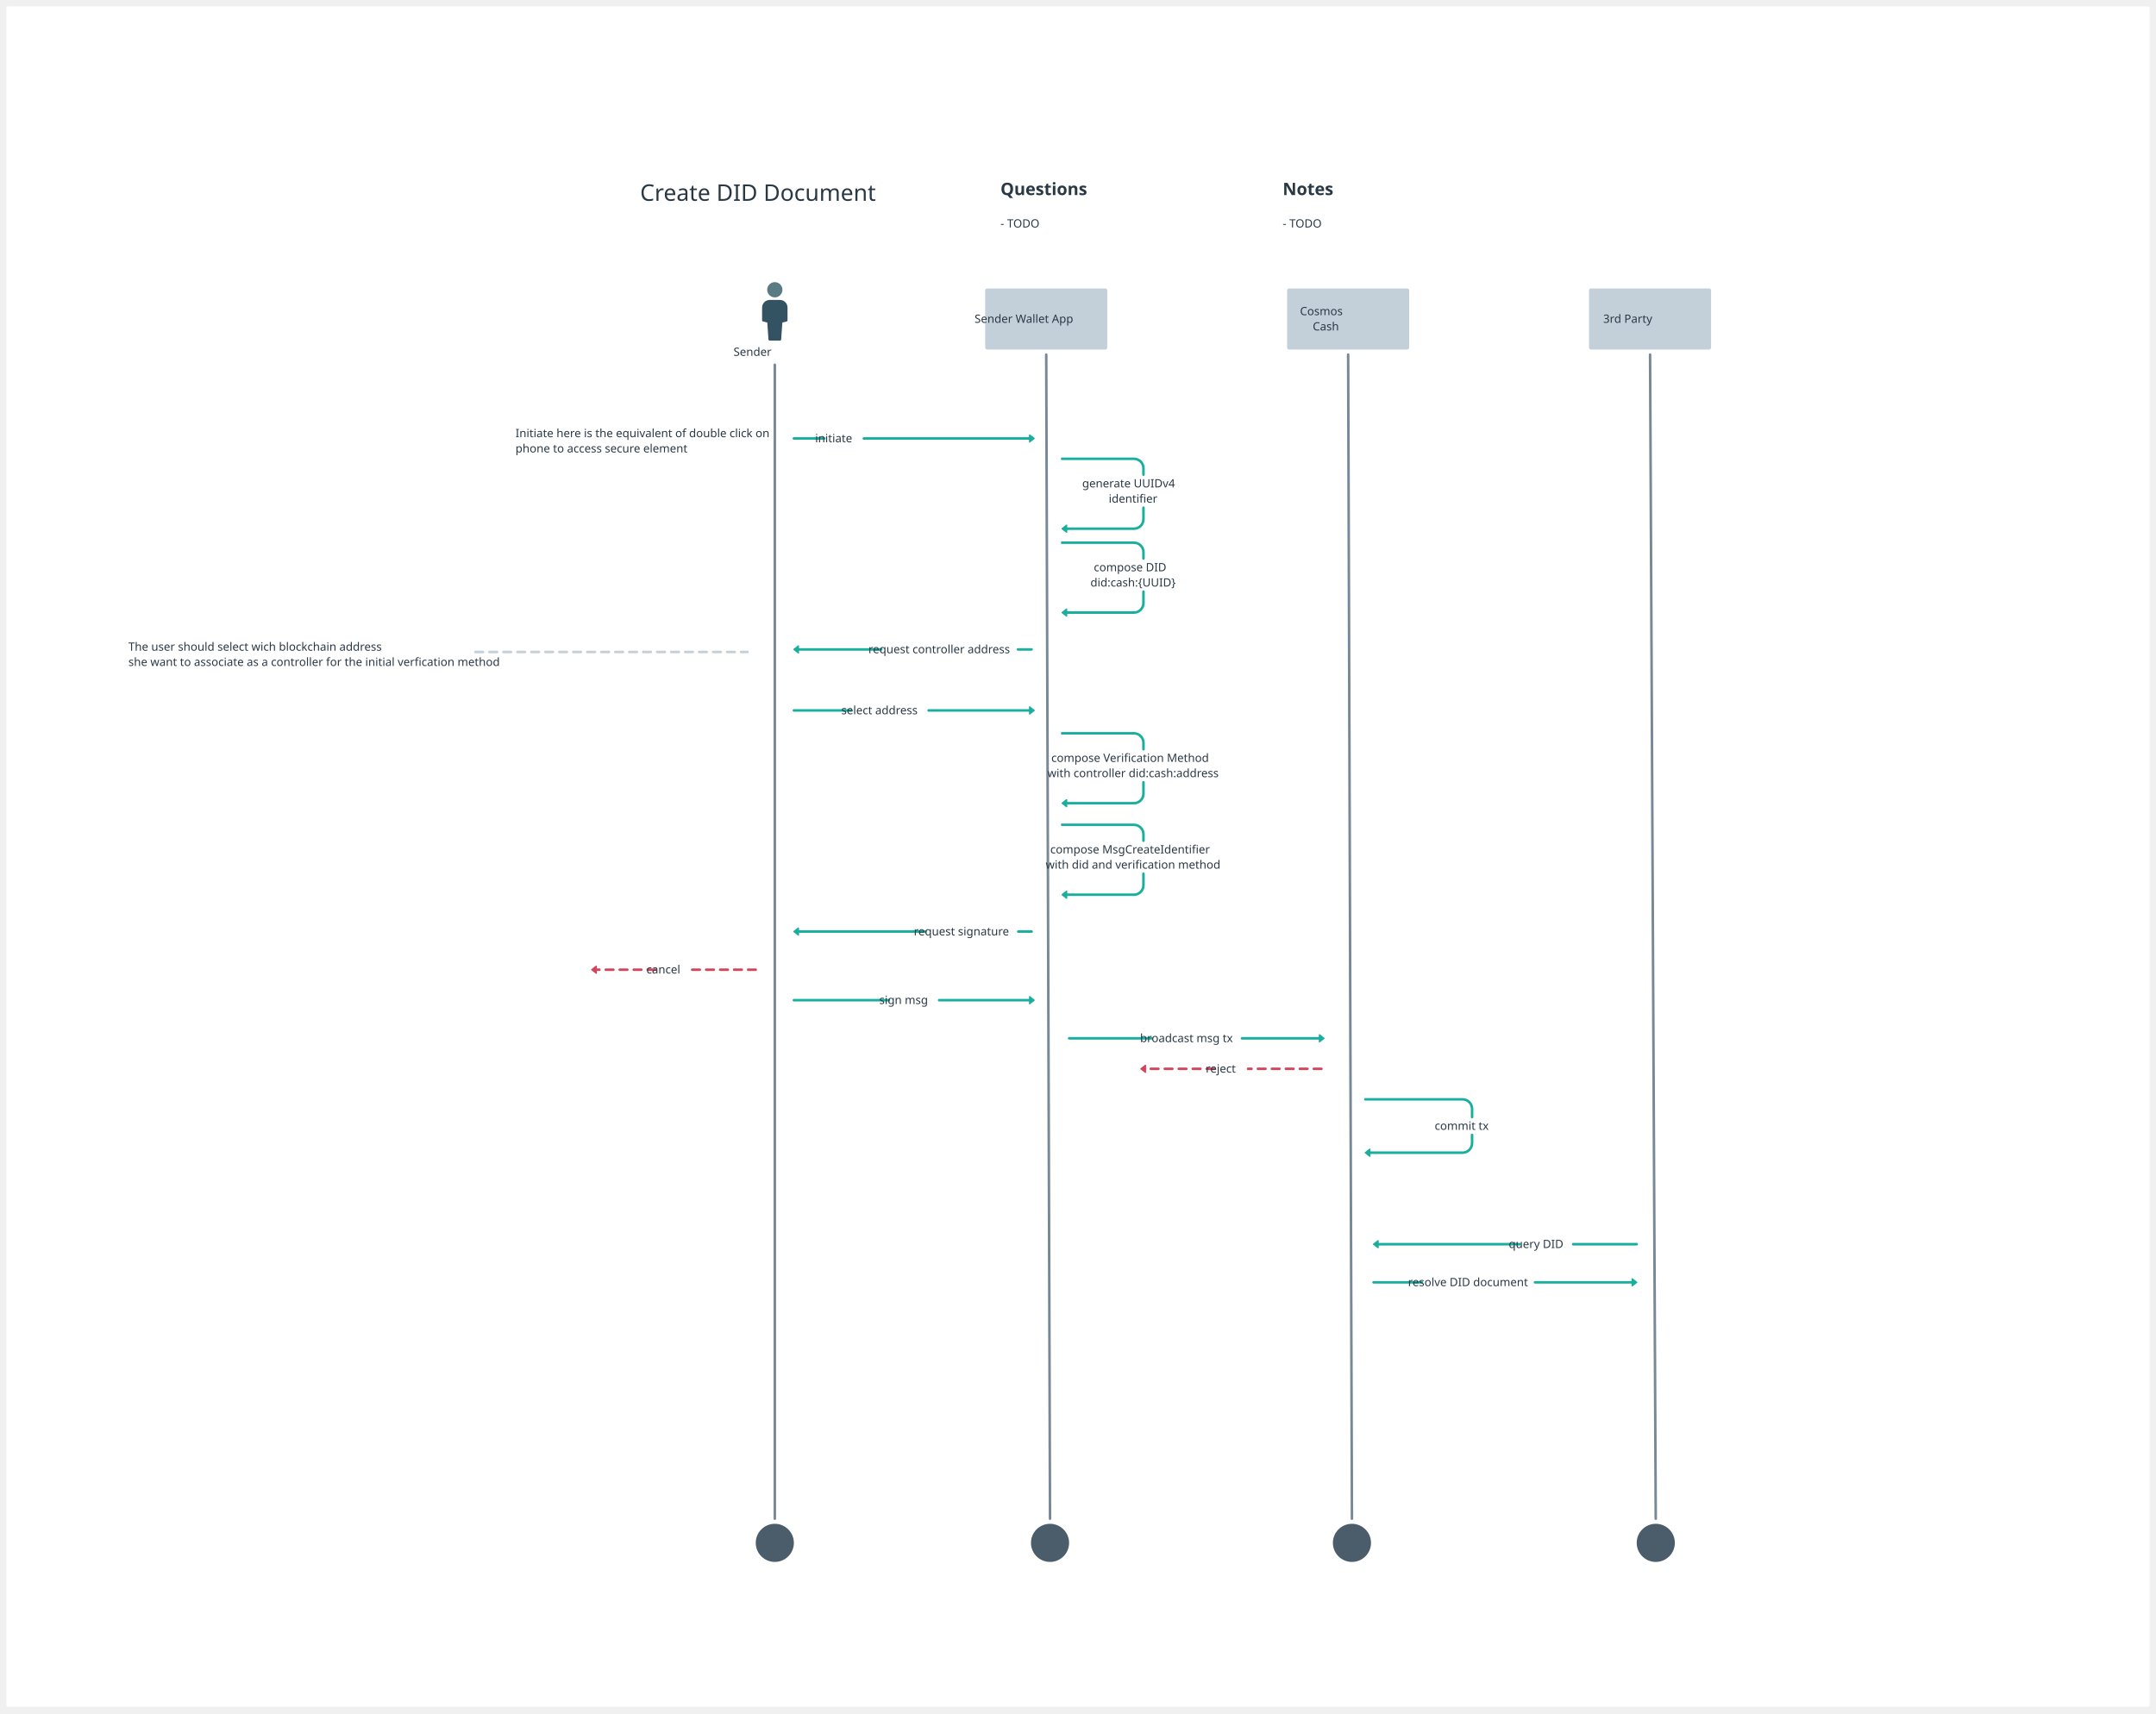
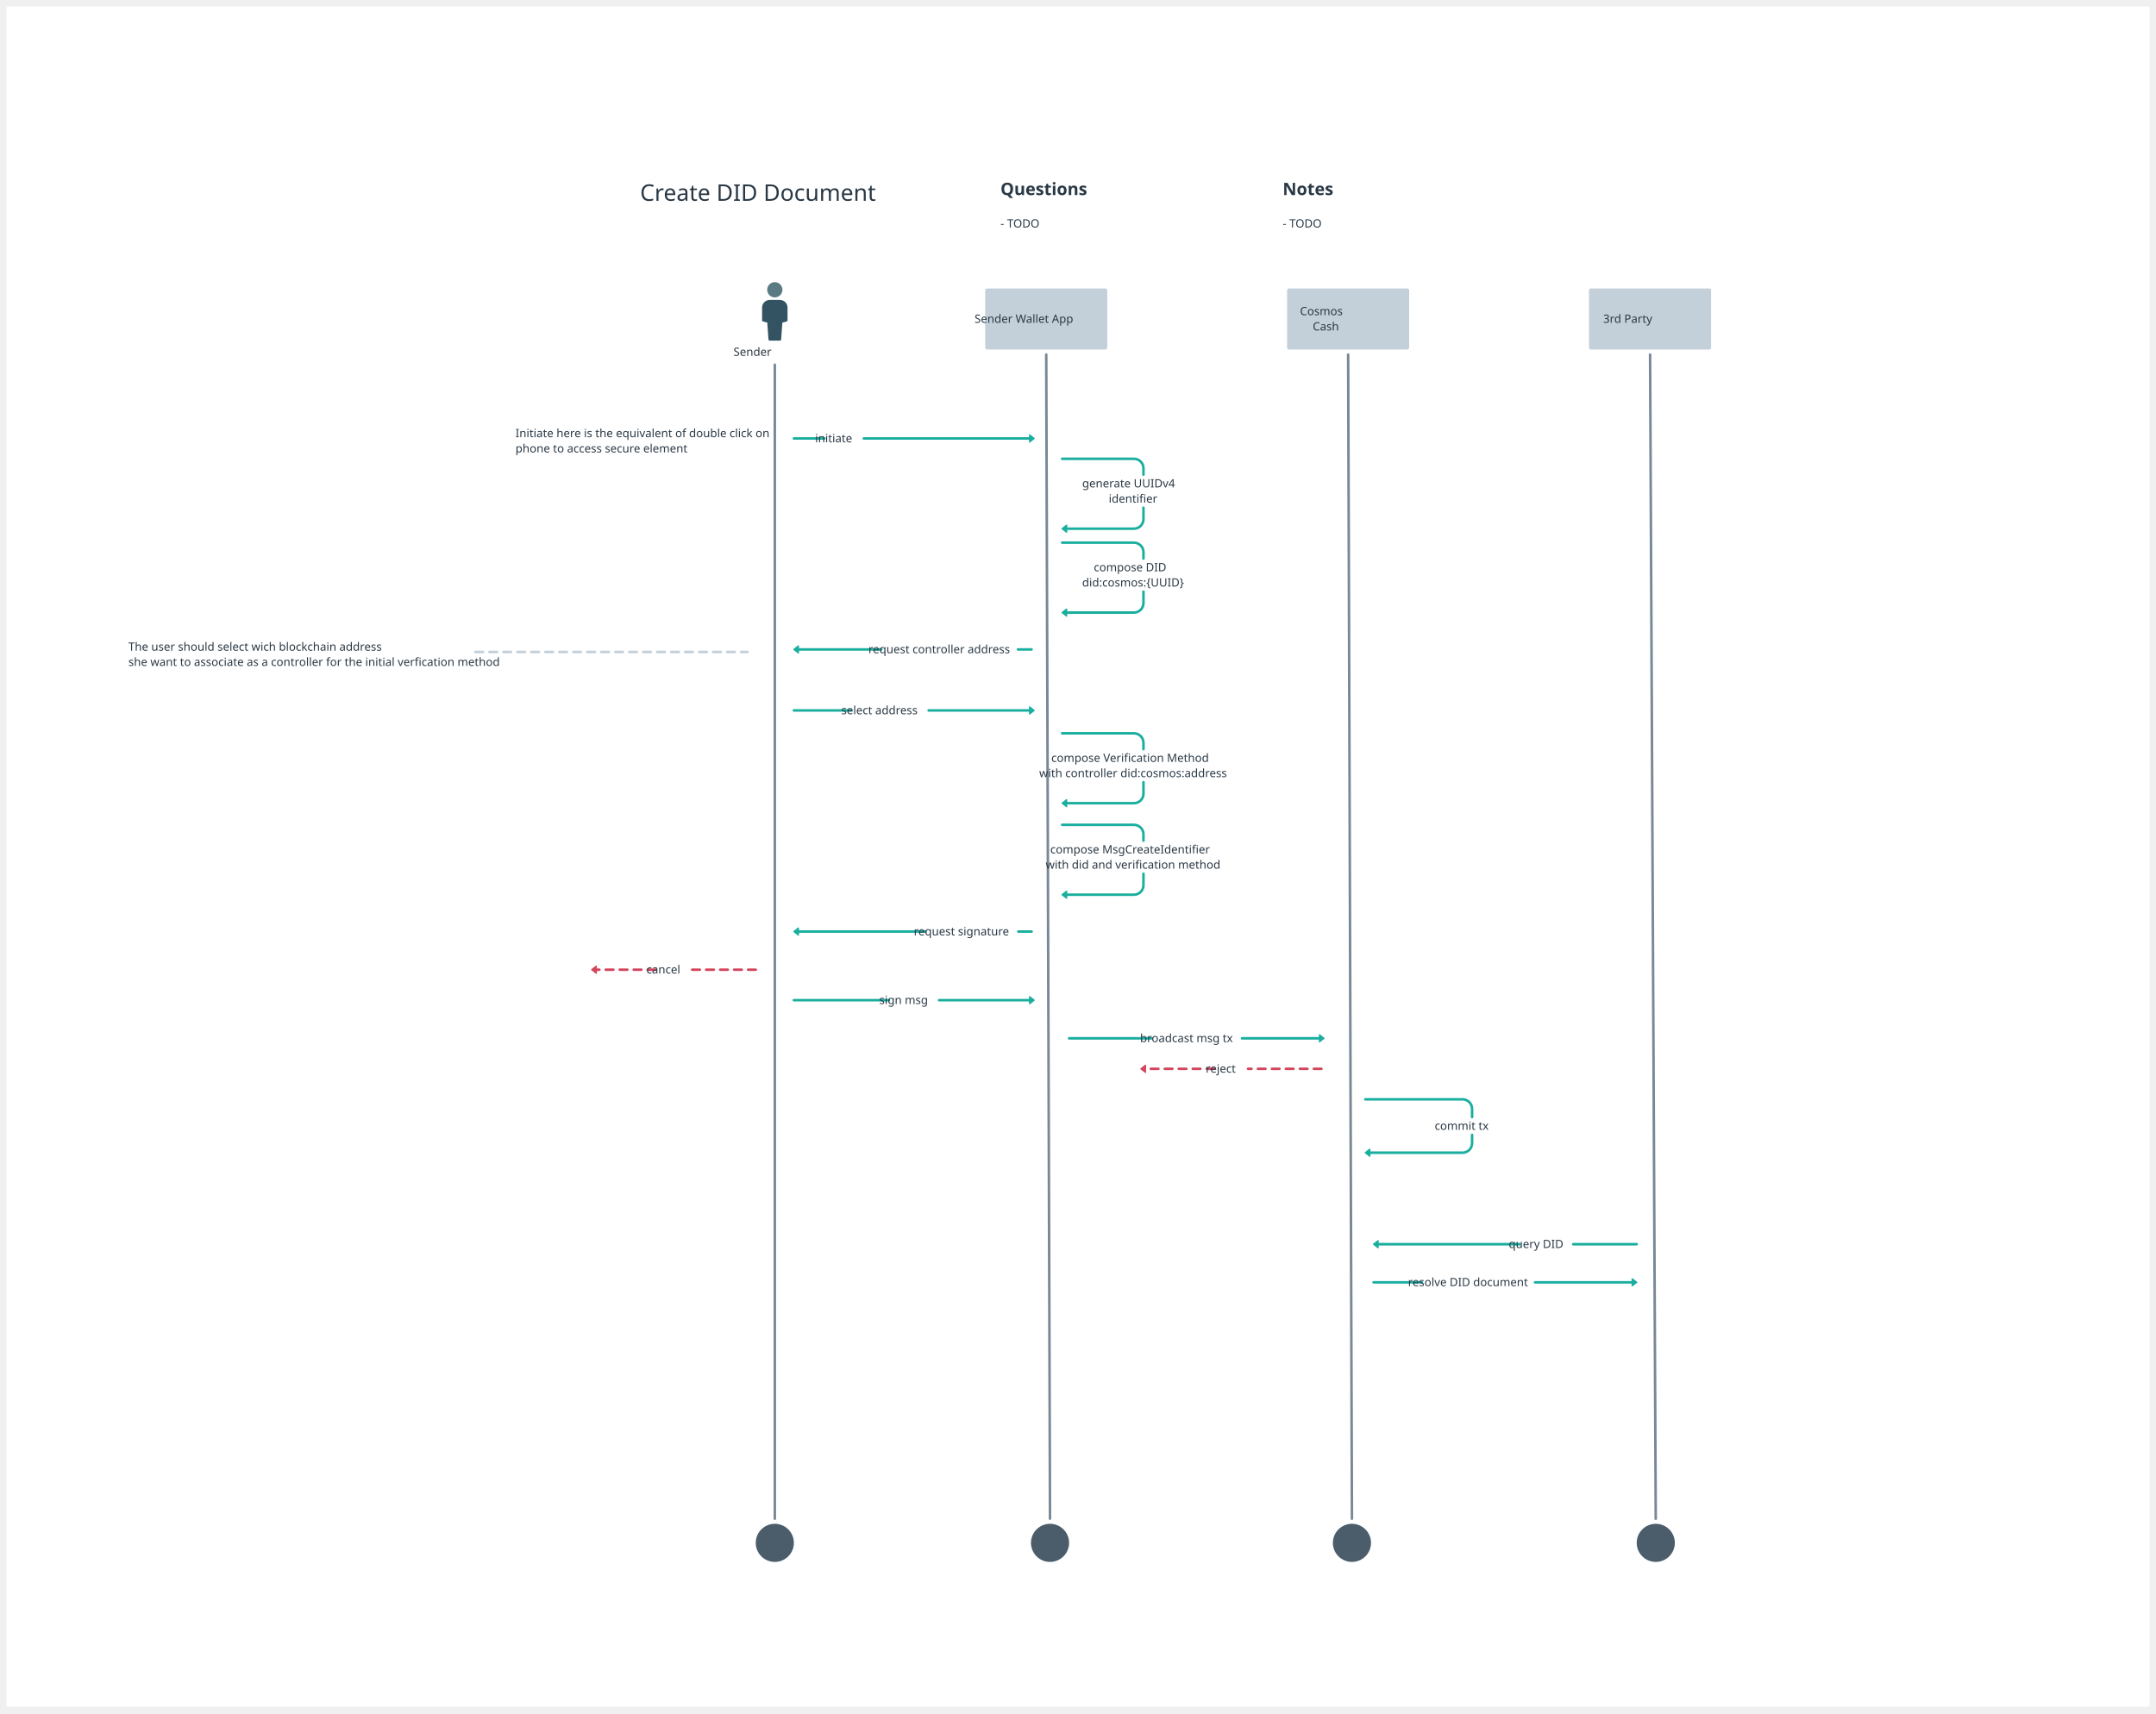
<svg xmlns="http://www.w3.org/2000/svg" version="1.1" viewBox="-1459 -946 3392 2696" width="3392px" height="2696px">
  <defs>
    <style>@font-face{
    font-family:"DIN Next";
    font-weight: 400;
    src:url("https://whimsical.com/fonts/139e8e25-0eea-4cb4-a5d4-79048803e73d.eot?#iefix");
    src:url("https://whimsical.com/fonts/139e8e25-0eea-4cb4-a5d4-79048803e73d.eot?#iefix") format("eot"),url("https://whimsical.com/fonts/094b15e3-94bd-435b-a595-d40edfde661a.woff2") format("woff2"),url("https://whimsical.com/fonts/7e5fbe11-4858-4bd1-9ec6-a1d9f9d227aa.woff") format("woff"),url("https://whimsical.com/fonts/0f11eff9-9f05-46f5-9703-027c510065d7.ttf") format("truetype"),url("https://whimsical.com/fonts/48b61978-3f30-4274-823c-5cdcd1876918.svg#48b61978-3f30-4274-823c-5cdcd1876918") format("svg");
}
@font-face{
    font-family:"DIN Next";
    font-weight: 400;
    font-style: italic;
    src:url("https://whimsical.com/fonts/df24d5e8-5087-42fd-99b1-b16042d666c8.eot?#iefix");
    src:url("https://whimsical.com/fonts/df24d5e8-5087-42fd-99b1-b16042d666c8.eot?#iefix") format("eot"),url("https://whimsical.com/fonts/46251881-ffe9-4bfb-99c7-d6ce3bebaf3e.woff2") format("woff2"),url("https://whimsical.com/fonts/790ebbf2-62c5-4a32-946f-99d405f9243e.woff") format("woff"),url("https://whimsical.com/fonts/d28199e6-0f4a-42df-97f4-606701c6f75a.ttf") format("truetype"),url("https://whimsical.com/fonts/37a462c0-d86e-492c-b9ab-35e6bd417f6c.svg#37a462c0-d86e-492c-b9ab-35e6bd417f6c") format("svg");
}
@font-face{
    font-weight: 500;
    font-family:"DIN Next";
    src:url("https://whimsical.com/fonts/c5b058fc-55ce-4e06-a175-5c7d9a7e90f4.eot?#iefix");
    src:url("https://whimsical.com/fonts/c5b058fc-55ce-4e06-a175-5c7d9a7e90f4.eot?#iefix") format("eot"),url("https://whimsical.com/fonts/7b29ae40-30ff-4f99-a2b9-cde88669fa2f.woff2") format("woff2"),url("https://whimsical.com/fonts/bf73077c-e354-4562-a085-f4703eb1d653.woff") format("woff"),url("https://whimsical.com/fonts/0ffa6947-5317-4d07-b525-14d08a028821.ttf") format("truetype"),url("https://whimsical.com/fonts/9e423e45-5450-4991-a157-dbe6cf61eb4e.svg#9e423e45-5450-4991-a157-dbe6cf61eb4e") format("svg");
}
@font-face{
    font-family:"DIN Next";
    font-weight: 500;
    font-style: italic;
    src:url("https://whimsical.com/fonts/9897c008-fd65-48a4-afc7-36de2fea97b9.eot?#iefix");
    src:url("https://whimsical.com/fonts/9897c008-fd65-48a4-afc7-36de2fea97b9.eot?#iefix") format("eot"),url("https://whimsical.com/fonts/c7717981-647d-4b76-8817-33062e42d11f.woff2") format("woff2"),url("https://whimsical.com/fonts/b852cd4c-1255-40b1-a2be-73a9105b0155.woff") format("woff"),url("https://whimsical.com/fonts/821b00ad-e741-4e2d-af1a-85594367c8a2.ttf") format("truetype"),url("https://whimsical.com/fonts/d3e3b689-a6b0-45f2-b279-f5e194f87409.svg#d3e3b689-a6b0-45f2-b279-f5e194f87409") format("svg");
}
@font-face{
    font-weight: 700;
    font-family:"DIN Next";
    src:url("https://whimsical.com/fonts/81cd3b08-fd39-4ae3-8d05-9d24709eba84.eot?#iefix");
    src:url("https://whimsical.com/fonts/81cd3b08-fd39-4ae3-8d05-9d24709eba84.eot?#iefix") format("eot"),url("https://whimsical.com/fonts/31704504-4671-47a6-a61e-397f07410d91.woff2") format("woff2"),url("https://whimsical.com/fonts/b8a280da-481f-44a0-8d9c-1bc64bd7227c.woff") format("woff"),url("https://whimsical.com/fonts/276d122a-0fab-447b-9fc0-5d7fb0eafce2.ttf") format("truetype"),url("https://whimsical.com/fonts/8fb8273a-8213-4928-808b-b5bfaf3fd7e9.svg#8fb8273a-8213-4928-808b-b5bfaf3fd7e9") format("svg");
}
@font-face{
    font-family:"DIN Next";
    font-weight: 700;
    font-style: italic;
    src:url("https://whimsical.com/fonts/00cc6df3-ed32-4004-8dd8-1c576600a408.eot?#iefix");
    src:url("https://whimsical.com/fonts/00cc6df3-ed32-4004-8dd8-1c576600a408.eot?#iefix") format("eot"),url("https://whimsical.com/fonts/4132c4c8-680c-4d6d-9251-a2da38503bbd.woff2") format("woff2"),url("https://whimsical.com/fonts/366401fe-6df4-47be-8f55-8a411cff0dd2.woff") format("woff"),url("https://whimsical.com/fonts/dbe4f7ba-fc16-44a6-a577-571620e9edaf.ttf") format("truetype"),url("https://whimsical.com/fonts/f874edca-ee87-4ccf-8b1d-921fbc3c1c36.svg#f874edca-ee87-4ccf-8b1d-921fbc3c1c36") format("svg");
}

@font-face {
    font-family: 'PFDINMonoPro';
    src:url('https://whimsical.com/fonts/PFDINMonoPro-Regular.woff') format('woff');
    font-weight: 400;
}
@font-face {
    font-family: 'PFDINMonoPro';
    src:url('https://whimsical.com/fonts/PFDINMonoPro-Italic.woff') format('woff');
    font-style: italic;
    font-weight: 400;
}
@font-face {
    font-family: 'PFDINMonoPro';
    src:url('https://whimsical.com/fonts/PFDINMonoPro-Bold.woff') format('woff');
    font-weight: 700;
}
@font-face {
    font-family: 'PFDINMonoPro';
    src:url('https://whimsical.com/fonts/PFDINMonoPro-BoldItalic.woff') format('woff');
    font-style: italic;
    font-weight: 700;
}
* {-webkit-font-smoothing: auto; -moz-osx-font-smoothing: auto;}@media print { svg { width: 100%; height: 100%; } }</style>
    <filter id="fill-shadow" x="-100%" y="-100%" width="300%" height="300%">
      <feGaussianBlur in="SourceAlpha" stdDeviation="6" />
      <feOffset result="offsetblur" dx="0" dy="2" />
      <feComponentTransfer result="s0">
        <feFuncA type="linear" slope="0.16" />
      </feComponentTransfer>
      <feMerge>
        <feMergeNode in="s0" />
        <feMergeNode in="SourceGraphic" />
      </feMerge>
    </filter>
    <filter id="fill-light-shadow" x="-100%" y="-100%" width="300%" height="300%">
      <feGaussianBlur in="SourceAlpha" stdDeviation="6" />
      <feOffset result="offsetblur" dx="0" dy="2" />
      <feComponentTransfer result="s0">
        <feFuncA type="linear" slope="0.04" />
      </feComponentTransfer>
      <feMerge>
        <feMergeNode in="s0" />
        <feMergeNode in="SourceGraphic" />
      </feMerge>
    </filter>
    <filter id="image-shadow" x="-100%" y="-100%" width="300%" height="300%">
      <feGaussianBlur in="SourceAlpha" stdDeviation="8" />
      <feOffset result="offsetblur" dx="0" dy="3" />
      <feComponentTransfer result="s0">
        <feFuncA type="linear" slope="0.06" />
      </feComponentTransfer>
      <feMerge>
        <feMergeNode in="s0" />
        <feMergeNode in="SourceGraphic" />
      </feMerge>
    </filter>
    <filter id="frame-shadow" x="-100%" y="-100%" width="300%" height="300%">
      <feGaussianBlur in="SourceAlpha" stdDeviation="8" />
      <feOffset result="offsetblur" dx="0" dy="3" />
      <feComponentTransfer result="s0">
        <feFuncA type="linear" slope="0.06" />
      </feComponentTransfer>
      <feMerge>
        <feMergeNode in="s0" />
        <feMergeNode in="SourceGraphic" />
      </feMerge>
    </filter>
    <filter id="badge-shadow" x="-100%" y="-100%" width="300%" height="300%">
      <feGaussianBlur in="SourceAlpha" stdDeviation="6" />
      <feOffset result="offsetblur" dx="0" dy="2" />
      <feComponentTransfer result="s0">
        <feFuncA type="linear" slope="0.08" />
      </feComponentTransfer>
      <feMerge>
        <feMergeNode in="s0" />
        <feMergeNode in="SourceGraphic" />
      </feMerge>
    </filter>
  </defs>
  <g>
    <g>
      <rect x="-1449" y="-936" width="3372" height="2676" rx="3" ry="3" fill="#FFFFFF" />
    </g>
    <g>
      <g>
        <g>
          <text y="-666" font-style="normal" font-size="27" font-weight="bold" fill="#293845" width="70" xml:space="preserve" x="559" font-family="DIN Next, sans-serif" height="36">
            <tspan x="559" y="-639" text-anchor="start" style="white-space:pre;">Notes</tspan>
          </text>
        </g>
      </g>
      <g>
        <g>
          <text y="-606" font-style="normal" font-size="18" font-weight="normal" fill="#293845" width="55" xml:space="preserve" x="559" font-family="DIN Next, sans-serif" height="24">
            <tspan x="559" y="-588" text-anchor="start" style="white-space:pre;">- TODO</tspan>
          </text>
        </g>
      </g>
      <g>
        <g>
          <g>
            <g>
              <circle cx="1146" cy="1482" r="30" fill="#4B5C6B" />
            </g>
          </g>
          <g>
            <g>
              <rect x="1041" y="-492" width="192" height="96" rx="3" ry="3" fill="#C3CFD9" />
              <text y="-456" font-style="normal" font-size="18" font-weight="normal" fill="#293845" width="168" xml:space="preserve" x="1053" font-family="DIN Next, sans-serif" height="24">
                <tspan x="1137" y="-438" text-anchor="middle" style="white-space:pre;">3rd Party</tspan>
              </text>
            </g>
          </g>
          <g>
            <g>
              <line stroke="#788896" fill="none" stroke-linejoin="round" y1="-388" stroke-linecap="round" stroke-width="4" x1="1137.039" y2="1444" x2="1145.961" />
            </g>
          </g>
        </g>
      </g>
      <g>
        <g>
          <text y="60" font-style="normal" font-size="18" font-weight="normal" fill="#293845" width="538" xml:space="preserve" x="-1257" font-family="DIN Next, sans-serif" height="48">
            <tspan x="-1257" y="78" text-anchor="start" style="white-space:pre;">The user should select wich blockchain address</tspan>
            <tspan x="-1257" y="102" text-anchor="start" style="white-space:pre;">she want to associate as a controller for the initial verfication method</tspan>
          </text>
        </g>
      </g>
      <g>
        <g>
          <text y="-666" font-style="normal" font-size="27" font-weight="bold" fill="#293845" width="120" xml:space="preserve" x="115" font-family="DIN Next, sans-serif" height="36">
            <tspan x="115" y="-639" text-anchor="start" style="white-space:pre;">Questions</tspan>
          </text>
        </g>
      </g>
      <g>
        <g>
          <text y="-606" font-style="normal" font-size="18" font-weight="normal" fill="#293845" width="55" xml:space="preserve" x="115" font-family="DIN Next, sans-serif" height="24">
            <tspan x="115" y="-588" text-anchor="start" style="white-space:pre;">- TODO</tspan>
          </text>
        </g>
      </g>
      <g>
        <g>
          <text y="-276" font-style="normal" font-size="18" font-weight="normal" fill="#293845" width="370" xml:space="preserve" x="-648" font-family="DIN Next, sans-serif" height="48">
            <tspan x="-648" y="-258" text-anchor="start" style="white-space:pre;">Initiate here is the equivalent of double click on </tspan>
            <tspan x="-648" y="-234" text-anchor="start" style="white-space:pre;">phone to access secure element</tspan>
          </text>
        </g>
      </g>
      <g>
        <g>
          <text y="-666" font-style="normal" font-size="36" font-weight="normal" fill="#293845" width="332" xml:space="preserve" x="-452" font-family="DIN Next, sans-serif" height="48">
            <tspan x="-452" y="-630" text-anchor="start" style="white-space:pre;">Create DID Document</tspan>
          </text>
        </g>
      </g>
      <g>
        <g>
          <g>
            <g>
              <circle cx="193" cy="1482" r="30" fill="#4B5C6B" />
            </g>
          </g>
          <g>
            <g>
              <rect x="91" y="-492" width="192" height="96" rx="3" ry="3" fill="#C3CFD9" />
              <text y="-456" font-style="normal" font-size="18" font-weight="normal" fill="#293845" width="168" xml:space="preserve" x="103" font-family="DIN Next, sans-serif" height="24">
                <tspan x="187" y="-438" text-anchor="middle" style="white-space:pre;">Sender Wallet App</tspan>
              </text>
            </g>
          </g>
          <g>
            <g>
              <line stroke="#788896" fill="none" stroke-linejoin="round" y1="-388" stroke-linecap="round" stroke-width="4" x1="187.026" y2="1444" x2="192.974" />
            </g>
          </g>
        </g>
      </g>
      <g>
        <g>
          <g>
            <g>
              <line stroke="#788896" fill="none" stroke-linejoin="round" y1="-388" stroke-linecap="round" stroke-width="4" x1="662.026" y2="1444" x2="667.974" />
            </g>
          </g>
          <g>
            <g>
              <circle cx="668" cy="1482" r="30" fill="#4B5C6B" />
            </g>
          </g>
          <g>
            <g>
              <rect x="566" y="-492" width="192" height="96" rx="3" ry="3" fill="#C3CFD9" />
              <text y="-468" font-style="normal" font-size="18" font-weight="normal" fill="#293845" width="168" xml:space="preserve" x="578" font-family="DIN Next, sans-serif" height="48">
                <tspan x="662" y="-450" text-anchor="middle" style="white-space:pre;">Cosmos </tspan>
                <tspan x="662" y="-426" text-anchor="middle" style="white-space:pre;">Cash</tspan>
              </text>
            </g>
          </g>
        </g>
      </g>
      <g>
        <g>
          <g>
            <g>
              <line stroke="#788896" fill="none" stroke-linejoin="round" y1="-372" stroke-linecap="round" stroke-width="4" x1="-240" y2="1444" x2="-240" />
            </g>
          </g>
          <g>
            <g>
              <circle cx="-240" cy="1482" r="30" fill="#4B5C6B" />
            </g>
          </g>
          <g>
            <g>
              <g transform="translate(-288 -504) rotate(0 48 48)">
                <svg id="s96010079-9554-49db-9528-b41473d6609b" width="96" height="96" viewBox="0 0 48 48" data-icon-name="single-body" data-icon-partition="c48-8">
                  <g>
                    <path fill-rule="evenodd" clip-rule="evenodd" fill="#5A7A84" d="M24,1c-3.308,0-6,2.691-6,6s2.692,6,6,6 c3.308,0,6-2.691,6-6S27.308,1,24,1" />
                    <path fill-rule="evenodd" clip-rule="evenodd" fill="#335262" d="M20.001,15C16.687,15,14,17.678,14,21.003V31 c0,0.459,0.312,0.859,0.758,0.97l3.305,0.826l0.941,13.287 C19.047,46.602,19.479,47,20,47h8c0.521,0,0.953-0.398,0.996-0.917l0.941-13.287 l3.305-0.826C33.688,31.859,34,31.459,34,31v-9.997C34,17.688,31.323,15,27.999,15H20.001z " />
                  </g>
                </svg>
              </g>
              <text y="-404" font-style="normal" font-size="18" font-weight="normal" fill="#293845" width="56" xml:space="preserve" x="-268" font-family="DIN Next, sans-serif" height="24">
                <tspan x="-240" y="-386" text-anchor="middle" style="white-space:pre;">Sender</tspan>
              </text>
            </g>
          </g>
        </g>
      </g>
    </g>
  </g>
  <g>
    <g>
      <path d="M164,520h-21M-3,520h-203" fill="none" stroke="#1AAE9F" stroke-linecap="round" stroke-linejoin="round" stroke-width="4" />
      <polygon points="-202.908,525.541 -210,520 -202.908,514.459" fill="#1AAE9F" stroke="#1AAE9F" stroke-width="2" stroke-linecap="round" stroke-linejoin="round" />
      <text y="508" font-style="normal" font-size="18" font-weight="normal" fill="#293845" width="138" xml:space="preserve" x="1" font-family="DIN Next, sans-serif" height="24">
        <tspan x="70" y="526" text-anchor="middle" style="white-space:pre;">request signature</tspan>
      </text>
    </g>
  </g>
  <g>
    <g>
      <path d="M-210,628h149.5M18.5,628h145.5" fill="none" stroke="#1AAE9F" stroke-linecap="round" stroke-linejoin="round" stroke-width="4" />
      <polygon points="160.908,622.459 168,628 160.908,633.541" fill="#1AAE9F" stroke="#1AAE9F" stroke-width="2" stroke-linecap="round" stroke-linejoin="round" />
      <text y="616" font-style="normal" font-size="18" font-weight="normal" fill="#293845" width="71" xml:space="preserve" x="-56.5" font-family="DIN Next, sans-serif" height="24">
        <tspan x="-21" y="634" text-anchor="middle" style="white-space:pre;">sign msg</tspan>
      </text>
    </g>
  </g>
  <g>
    <g>
      <path d="M-206,76h133.5M142.5,76h21.5" fill="none" stroke="#1AAE9F" stroke-linecap="round" stroke-linejoin="round" stroke-width="4" />
      <polygon points="-202.908,81.541 -210,76 -202.908,70.459" fill="#1AAE9F" stroke="#1AAE9F" stroke-width="2" stroke-linecap="round" stroke-linejoin="round" />
      <text y="64" font-style="normal" font-size="18" font-weight="normal" fill="#293845" width="207" xml:space="preserve" x="-68.5" font-family="DIN Next, sans-serif" height="24">
        <tspan x="35" y="82" text-anchor="middle" style="white-space:pre;">request controller address</tspan>
      </text>
    </g>
  </g>
  <g>
    <g>
      <path d="M212,-224h113c8.284,0 15,6.716 15,15v10M340,-147v18c0,8.284 -6.716,15 -15,15h-109" fill="none" stroke="#1AAE9F" stroke-linecap="round" stroke-linejoin="round" stroke-width="4" />
      <polygon points="219.092,-108.459 212,-114 219.092,-119.541" fill="#1AAE9F" stroke="#1AAE9F" stroke-width="2" stroke-linecap="round" stroke-linejoin="round" />
      <text y="-197" font-style="normal" font-size="18" font-weight="normal" fill="#293845" width="135" xml:space="preserve" x="272.5" font-family="DIN Next, sans-serif" height="48">
        <tspan x="340" y="-179" text-anchor="middle" style="white-space:pre;">generate UUIDv4 </tspan>
        <tspan x="340" y="-155" text-anchor="middle" style="white-space:pre;">identifier</tspan>
      </text>
    </g>
  </g>
  <g>
    <g>
      <path d="M164,-256h-264M-162,-256h-48" fill="none" stroke="#1AAE9F" stroke-linecap="round" stroke-linejoin="round" stroke-width="4" />
      <polygon points="160.908,-261.541 168,-256 160.908,-250.459" fill="#1AAE9F" stroke="#1AAE9F" stroke-width="2" stroke-linecap="round" stroke-linejoin="round" />
      <text y="-268" font-style="normal" font-size="18" font-weight="normal" fill="#293845" width="54" xml:space="preserve" x="-158" font-family="DIN Next, sans-serif" height="24">
        <tspan x="-131" y="-250" text-anchor="middle" style="white-space:pre;">initiate</tspan>
      </text>
    </g>
  </g>
  <g>
    <g>
      <path d="M-210,172h90M2,172h162" fill="none" stroke="#1AAE9F" stroke-linecap="round" stroke-linejoin="round" stroke-width="4" />
      <polygon points="160.908,166.459 168,172 160.908,177.541" fill="#1AAE9F" stroke="#1AAE9F" stroke-width="2" stroke-linecap="round" stroke-linejoin="round" />
      <text y="160" font-style="normal" font-size="18" font-weight="normal" fill="#293845" width="114" xml:space="preserve" x="-116" font-family="DIN Next, sans-serif" height="24">
        <tspan x="-59" y="178" text-anchor="middle" style="white-space:pre;">select address</tspan>
      </text>
    </g>
  </g>
  <g>
    <g>
      <path d="M689,784h153c8.284,0 15,6.716 15,15v13M857,840v13c0,8.284 -6.716,15 -15,15h-149" fill="none" stroke="#1AAE9F" stroke-linecap="round" stroke-linejoin="round" stroke-width="4" />
      <polygon points="696.092,873.541 689,868 696.092,862.459" fill="#1AAE9F" stroke="#1AAE9F" stroke-width="2" stroke-linecap="round" stroke-linejoin="round" />
      <text y="814" font-style="normal" font-size="18" font-weight="normal" fill="#293845" width="77" xml:space="preserve" x="818.5" font-family="DIN Next, sans-serif" height="24">
        <tspan x="857" y="832" text-anchor="middle" style="white-space:pre;">commit tx</tspan>
      </text>
    </g>
  </g>
  <g>
    <g>
      <path d="M-270,580h-100M-428,580h-96" fill="none" stroke="#D3455B" stroke-linecap="round" stroke-linejoin="round" stroke-width="4" stroke-dasharray="12, 10" stroke-dashoffset="0" />
      <polygon points="-520.908,585.541 -528,580 -520.908,574.459" fill="#D3455B" stroke="#D3455B" stroke-width="2" stroke-linecap="round" stroke-linejoin="round" />
      <text y="568" font-style="normal" font-size="18" font-weight="normal" fill="#293845" width="50" xml:space="preserve" x="-424" font-family="DIN Next, sans-serif" height="24">
        <tspan x="-399" y="586" text-anchor="middle" style="white-space:pre;">cancel</tspan>
      </text>
    </g>
  </g>
  <g>
    <g>
      <path d="M212,-92h113c8.284,0 15,6.716 15,15v10M340,-15v18c0,8.284 -6.716,15 -15,15h-109" fill="none" stroke="#1AAE9F" stroke-linecap="round" stroke-linejoin="round" stroke-width="4" />
      <polygon points="219.092,23.541 212,18 219.092,12.459" fill="#1AAE9F" stroke="#1AAE9F" stroke-width="2" stroke-linecap="round" stroke-linejoin="round" />
      <text y="-65" font-style="normal" font-size="18" font-weight="normal" fill="#293845" width="120" xml:space="preserve" x="280" font-family="DIN Next, sans-serif" height="48">
        <tspan x="340" y="-47" text-anchor="middle" style="white-space:pre;">compose DID</tspan>
-         <tspan x="340" y="-23" text-anchor="middle" style="white-space:pre;">did:cash:{UUID}</tspan>
+         <tspan x="340" y="-23" text-anchor="middle" style="white-space:pre;">did:cosmos:{UUID}</tspan>
      </text>
    </g>
  </g>
  <g>
    <g>
      <line stroke-dasharray="12, 10" stroke="#C3CFD9" fill="none" stroke-linejoin="round" y1="80" stroke-dashoffset="0" stroke-linecap="round" stroke-width="4" x1="-711" y2="80" x2="-283" />
    </g>
  </g>
  <g>
    <g>
      <path d="M212,208h113c8.284,0 15,6.716 15,15v10M340,285v18c0,8.284 -6.716,15 -15,15h-109" fill="none" stroke="#1AAE9F" stroke-linecap="round" stroke-linejoin="round" stroke-width="4" />
      <polygon points="219.092,323.541 212,318 219.092,312.459" fill="#1AAE9F" stroke="#1AAE9F" stroke-width="2" stroke-linecap="round" stroke-linejoin="round" />
      <text y="235" font-style="normal" font-size="18" font-weight="normal" fill="#293845" width="250" xml:space="preserve" x="215" font-family="DIN Next, sans-serif" height="48">
        <tspan x="340" y="253" text-anchor="middle" style="white-space:pre;">compose Verification Method</tspan>
-         <tspan x="340" y="277" text-anchor="middle" style="white-space:pre;">with controller did:cash:address</tspan>
+         <tspan x="340" y="277" text-anchor="middle" style="white-space:pre;">with controller did:cosmos:address</tspan>
      </text>
    </g>
  </g>
  <g>
    <g>
      <path d="M212,352h113c8.284,0 15,6.716 15,15v10M340,429v18c0,8.284 -6.716,15 -15,15h-109" fill="none" stroke="#1AAE9F" stroke-linecap="round" stroke-linejoin="round" stroke-width="4" />
      <polygon points="219.092,467.541 212,462 219.092,456.459" fill="#1AAE9F" stroke="#1AAE9F" stroke-width="2" stroke-linecap="round" stroke-linejoin="round" />
      <text y="379" font-style="normal" font-size="18" font-weight="normal" fill="#293845" width="249" xml:space="preserve" x="215.5" font-family="DIN Next, sans-serif" height="48">
        <tspan x="340" y="397" text-anchor="middle" style="white-space:pre;">compose MsgCreateIdentifier</tspan>
        <tspan x="340" y="421" text-anchor="middle" style="white-space:pre;">with did and verification method</tspan>
      </text>
    </g>
  </g>
  <g>
    <g>
      <path d="M223,688h130M495,688h125" fill="none" stroke="#1AAE9F" stroke-linecap="round" stroke-linejoin="round" stroke-width="4" />
      <polygon points="616.908,682.459 624,688 616.908,693.541" fill="#1AAE9F" stroke="#1AAE9F" stroke-width="2" stroke-linecap="round" stroke-linejoin="round" />
      <text y="676" font-style="normal" font-size="18" font-weight="normal" fill="#293845" width="134" xml:space="preserve" x="357" font-family="DIN Next, sans-serif" height="24">
        <tspan x="424" y="694" text-anchor="middle" style="white-space:pre;">broadcast msg tx</tspan>
      </text>
    </g>
  </g>
  <g>
    <g>
      <path d="M620,736h-115.5M451.5,736h-111.5" fill="none" stroke="#D3455B" stroke-linecap="round" stroke-linejoin="round" stroke-width="4" stroke-dasharray="12, 10" stroke-dashoffset="0" />
      <polygon points="343.092,741.541 336,736 343.092,730.459" fill="#D3455B" stroke="#D3455B" stroke-width="2" stroke-linecap="round" stroke-linejoin="round" />
      <text y="724" font-style="normal" font-size="18" font-weight="normal" fill="#293845" width="45" xml:space="preserve" x="455.5" font-family="DIN Next, sans-serif" height="24">
        <tspan x="478" y="742" text-anchor="middle" style="white-space:pre;">reject</tspan>
      </text>
    </g>
  </g>
  <g>
    <g>
      <path d="M706,1012h226M1016,1012h100" fill="none" stroke="#1AAE9F" stroke-linecap="round" stroke-linejoin="round" stroke-width="4" />
      <polygon points="709.092,1017.541 702,1012 709.092,1006.459" fill="#1AAE9F" stroke="#1AAE9F" stroke-width="2" stroke-linecap="round" stroke-linejoin="round" />
      <text y="1000" font-style="normal" font-size="18" font-weight="normal" fill="#293845" width="76" xml:space="preserve" x="936" font-family="DIN Next, sans-serif" height="24">
        <tspan x="974" y="1018" text-anchor="middle" style="white-space:pre;">query DID</tspan>
      </text>
    </g>
  </g>
  <g>
    <g>
      <path d="M702,1072h76M956,1072h156" fill="none" stroke="#1AAE9F" stroke-linecap="round" stroke-linejoin="round" stroke-width="4" />
      <polygon points="1108.908,1066.459 1116,1072 1108.908,1077.541" fill="#1AAE9F" stroke="#1AAE9F" stroke-width="2" stroke-linecap="round" stroke-linejoin="round" />
      <text y="1060" font-style="normal" font-size="18" font-weight="normal" fill="#293845" width="170" xml:space="preserve" x="782" font-family="DIN Next, sans-serif" height="24">
        <tspan x="867" y="1078" text-anchor="middle" style="white-space:pre;">resolve DID document</tspan>
      </text>
    </g>
  </g>
</svg>
